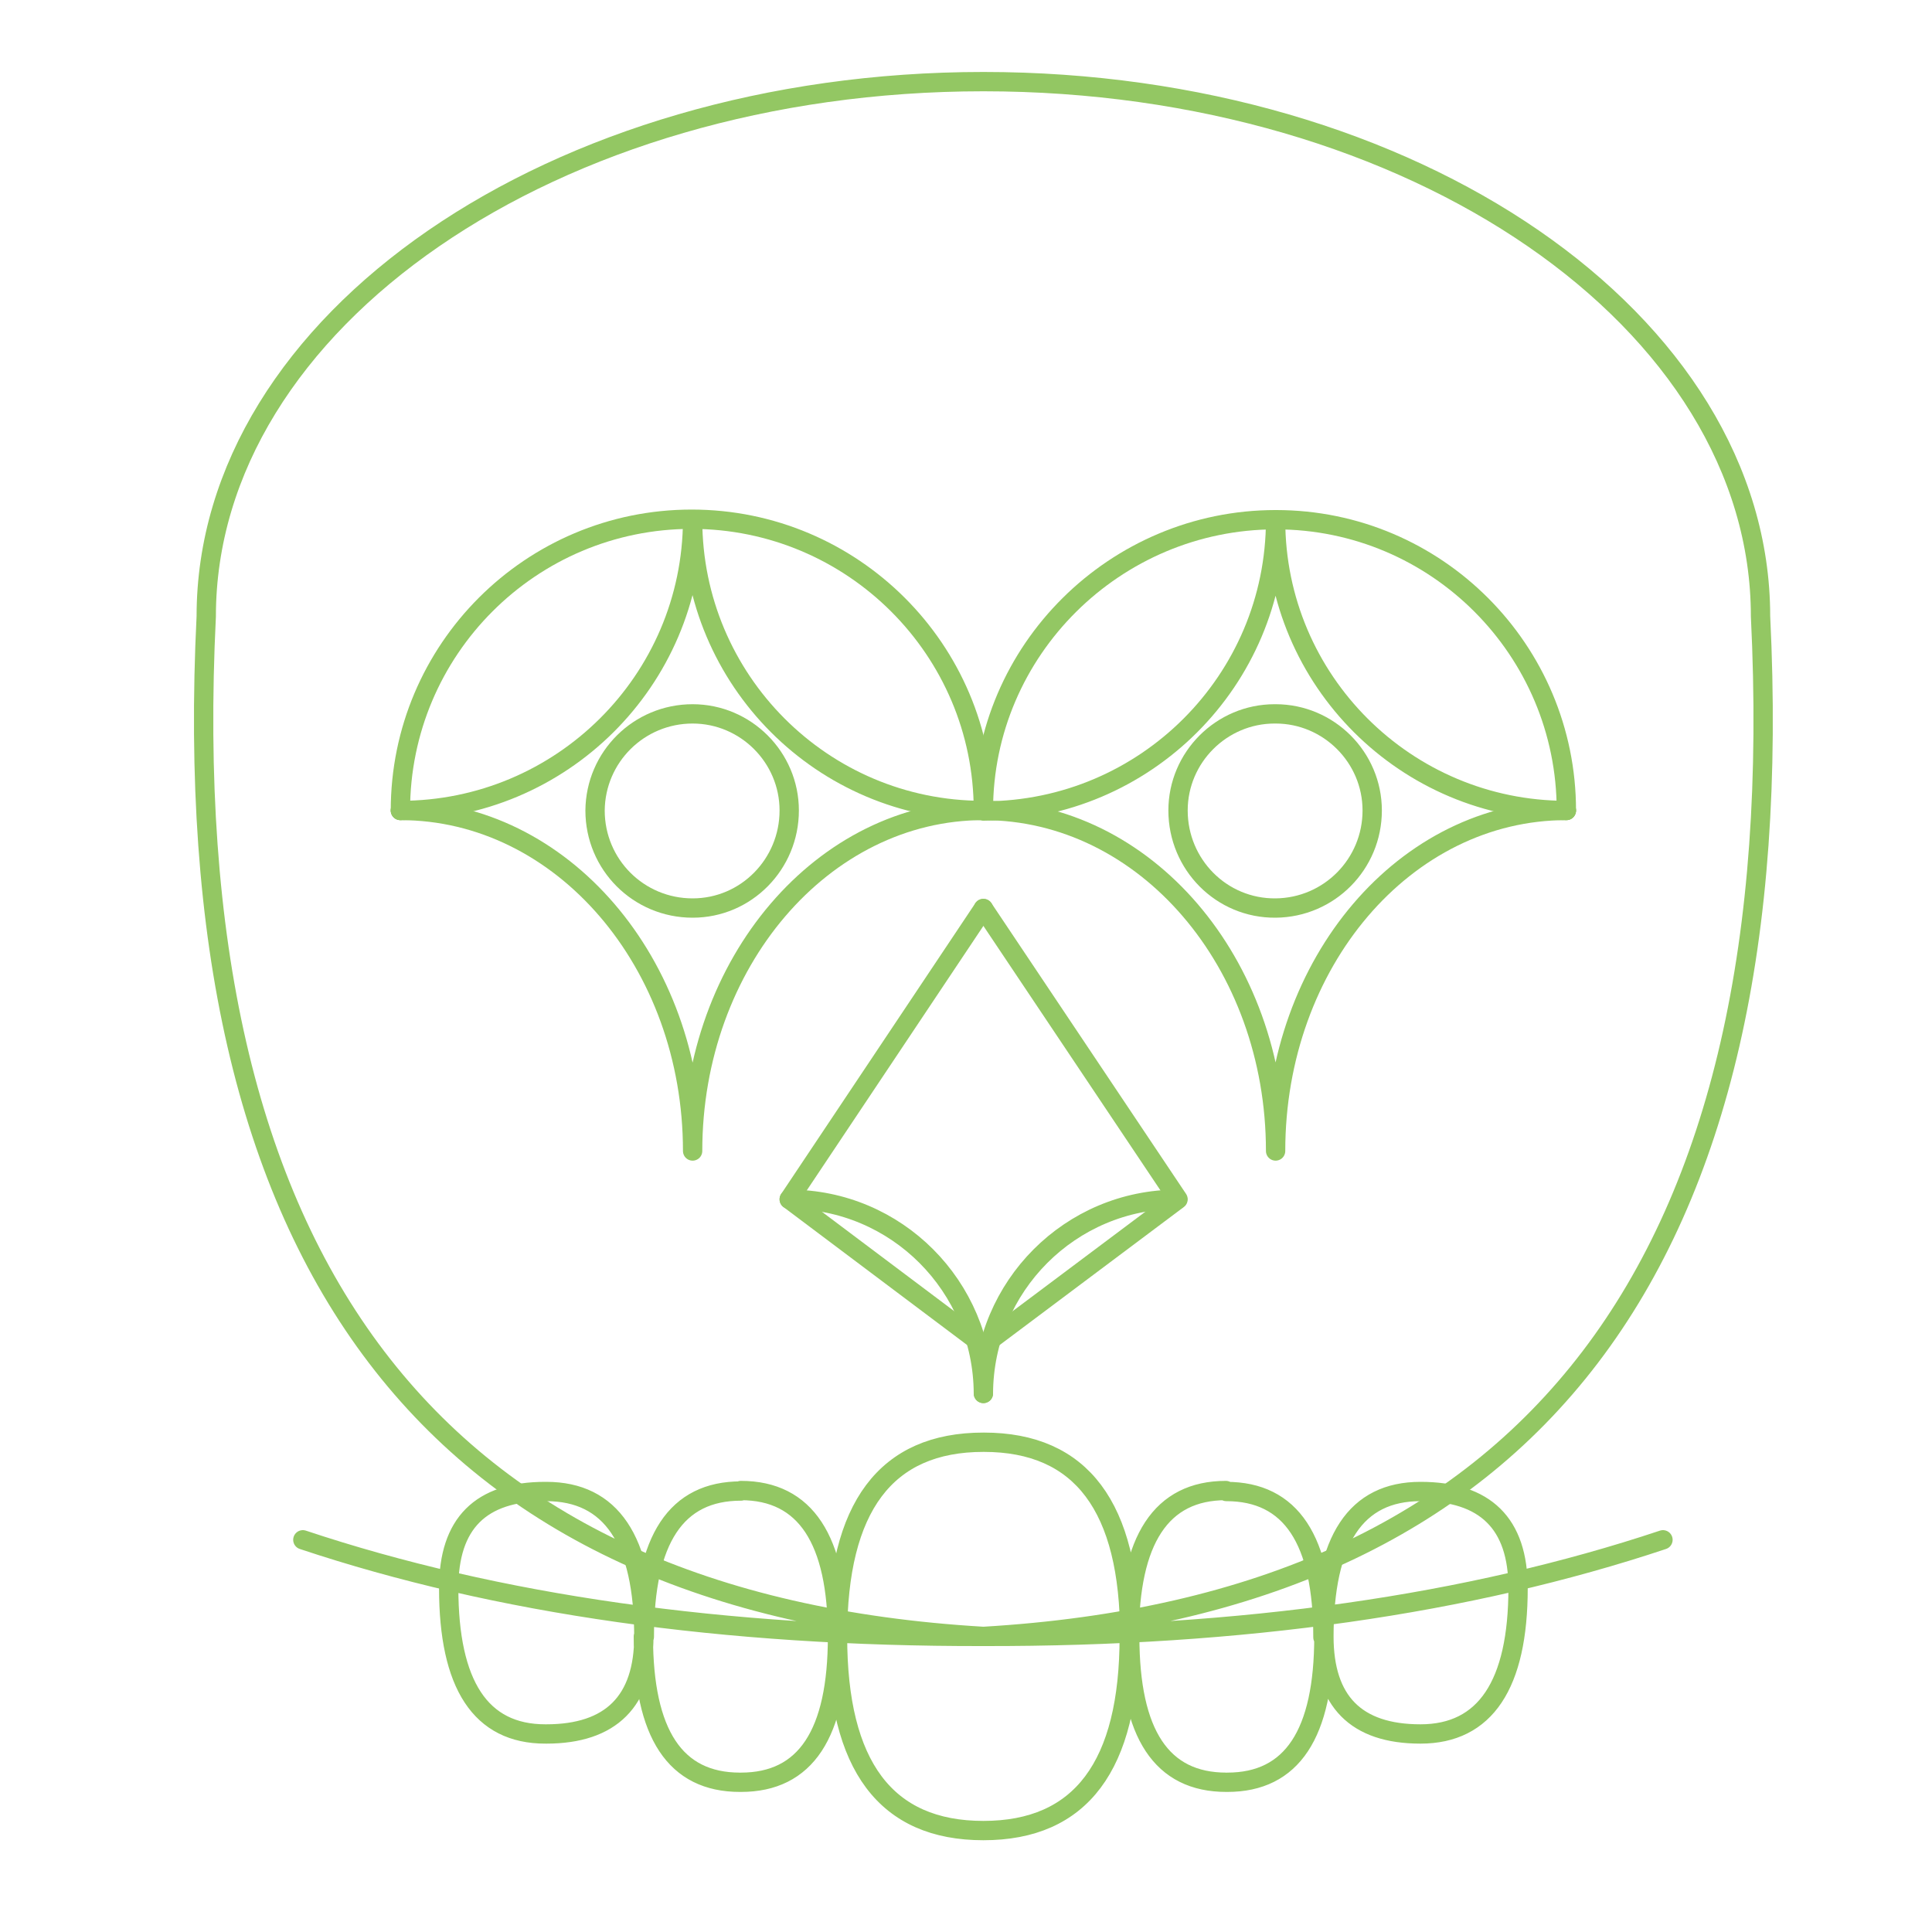
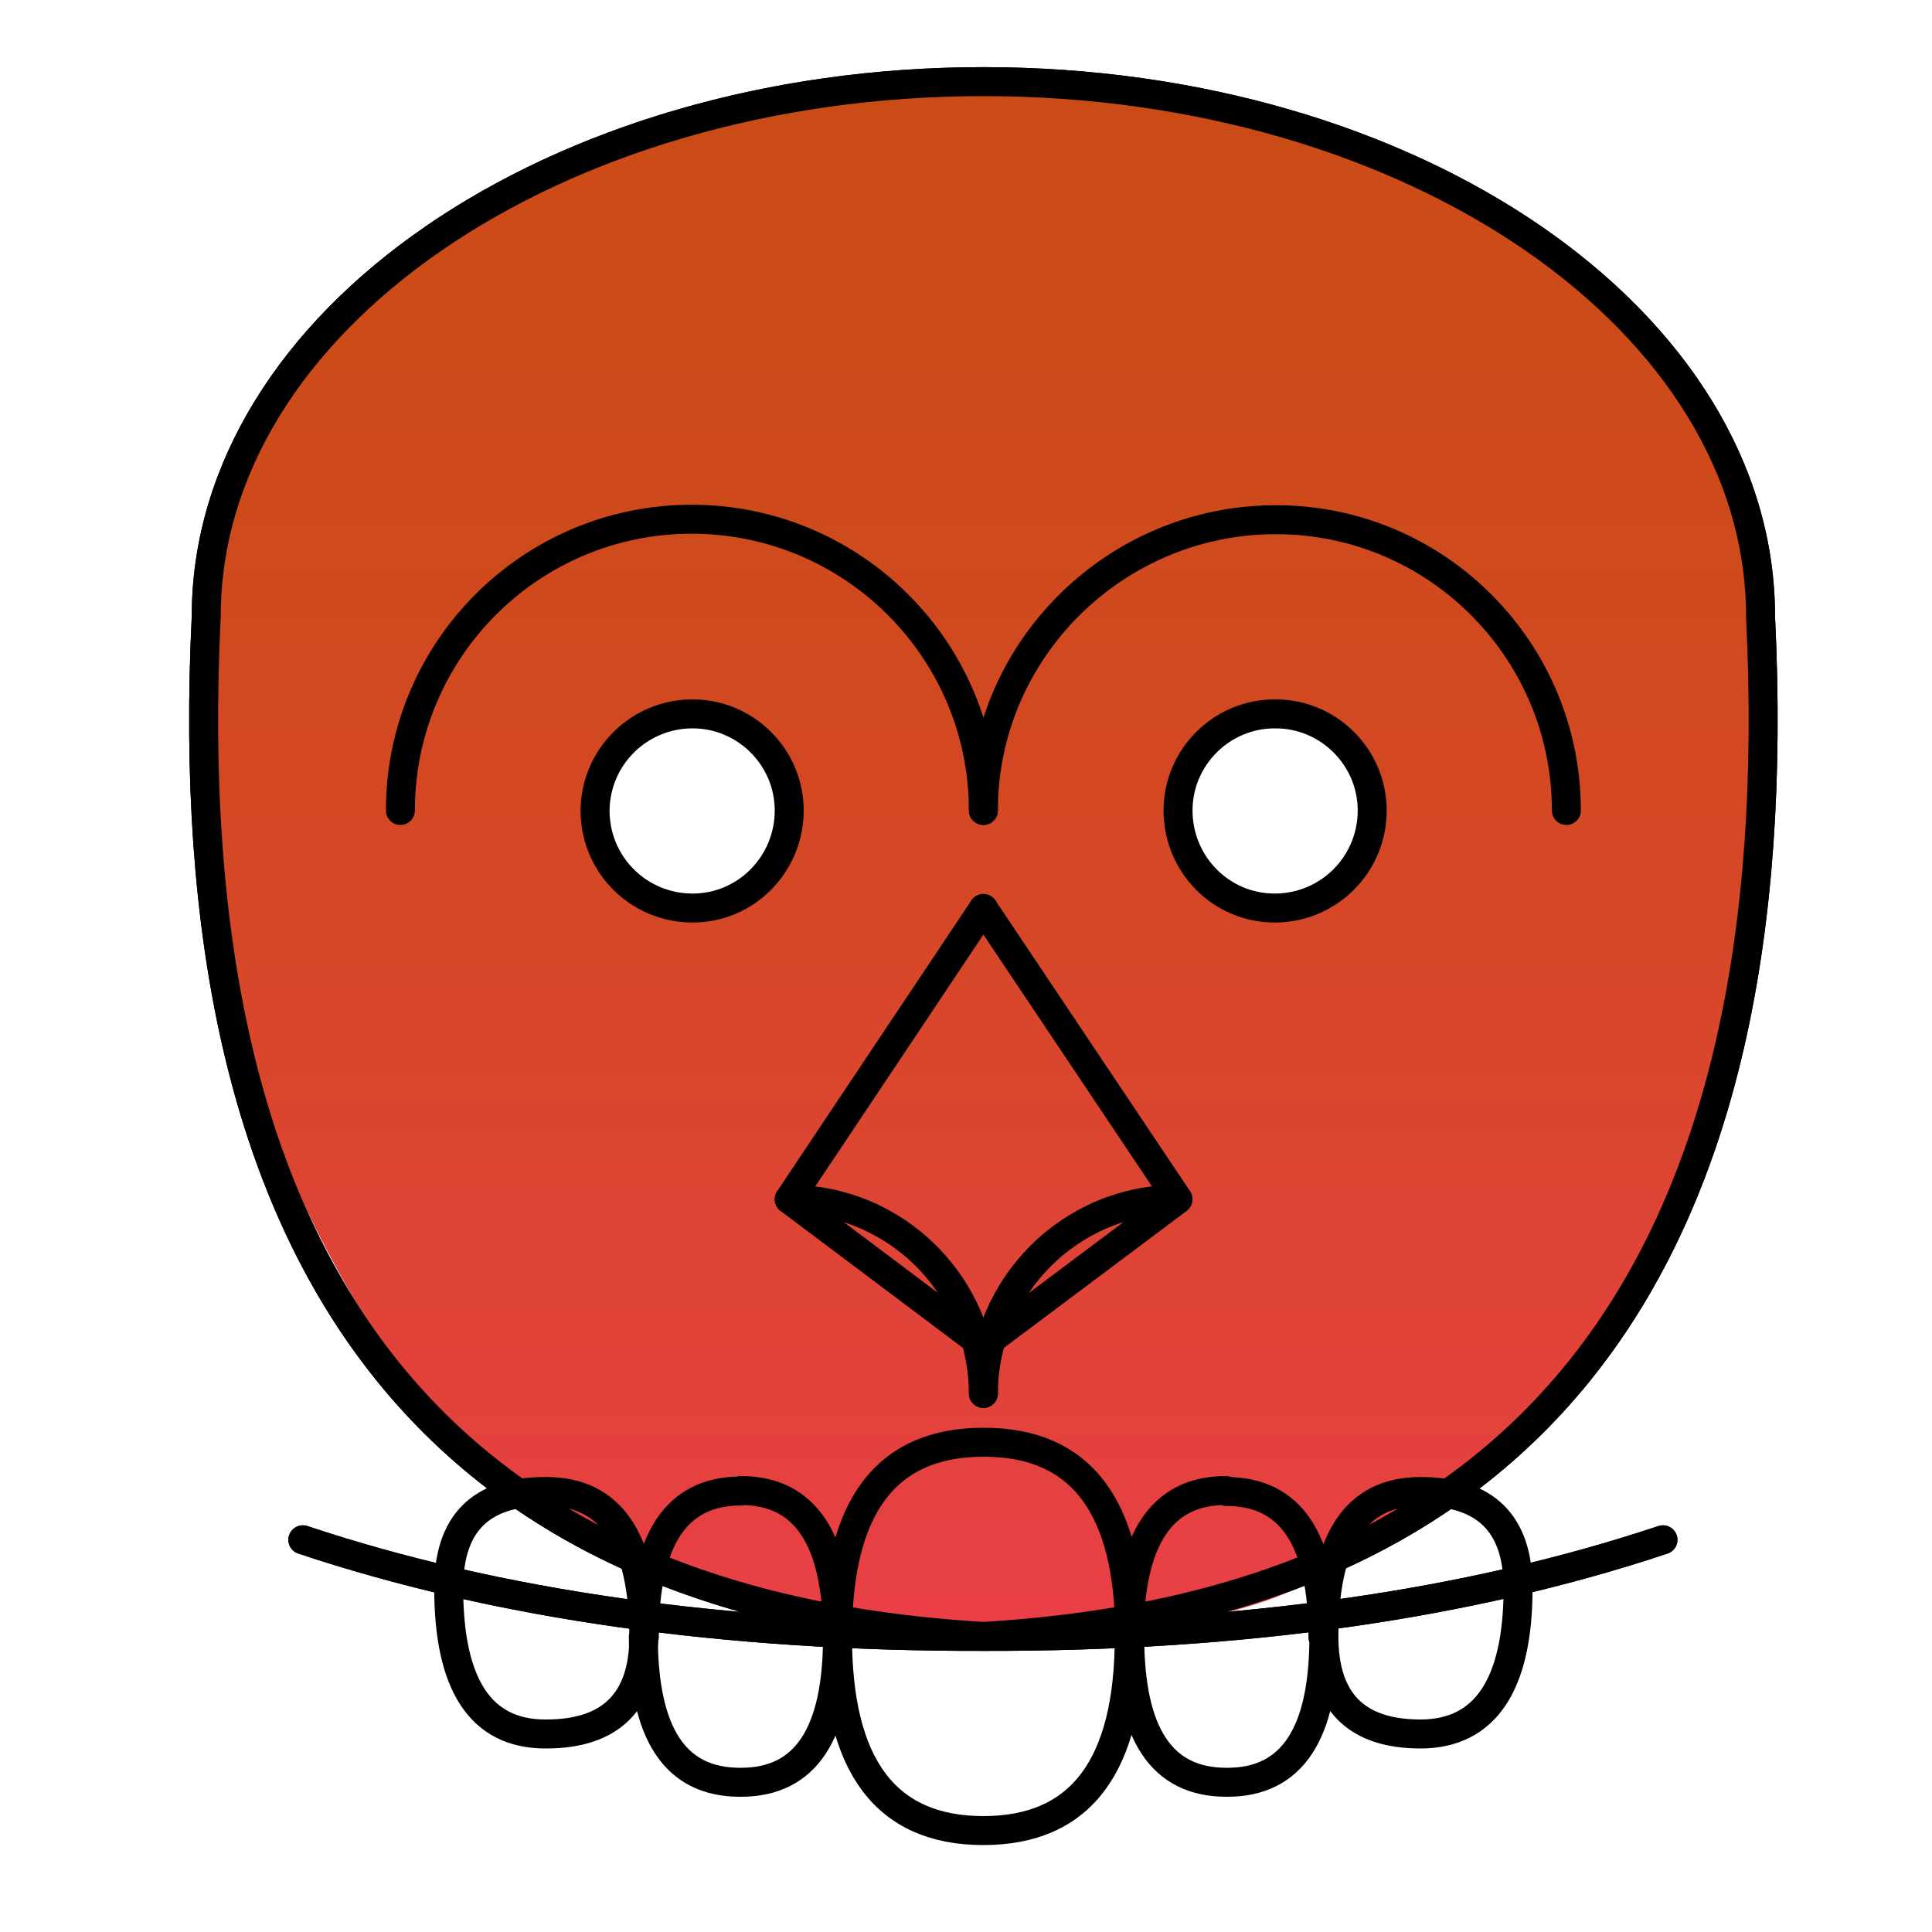
- <svg xmlns="http://www.w3.org/2000/svg" version="1.1" id="Capa_5" x="0px" y="0px" viewBox="0 0 400 400" style="enable-background:new 0 0 400 400;" xml:space="preserve">
+ <svg xmlns="http://www.w3.org/2000/svg" version="1.1" x="0px" y="0px" viewBox="0 0 400 400" style="enable-background:new 0 0 400 400;" xml:space="preserve">
  <style type="text/css">
- 	.st0{fill:none;stroke:#93C763;stroke-width:4;stroke-linecap:round;stroke-linejoin:round;stroke-miterlimit:10;}
+ 	.st0{fill:none;stroke:#000000;stroke-width:6;stroke-linecap:round;stroke-linejoin:round;stroke-miterlimit:10;}
+ 	.st1{fill:url(#SVGID_1_);}
</style>
-   <g id="Capa_11">
+   <g id="Capa_5">
    <path class="st0" d="M62.7,318.8c40.2,13.4,87.2,20.1,140.9,20 M42.7,127.6c0-61.1,72-110.7,160.9-110.7 M42.7,127.6   c-6.6,134.1,47,204.5,160.9,211.2 M344.3,318.8c-40.2,13.4-87.1,20.1-140.7,20 M364.5,127.6c0-61.1-71.9-110.7-160.9-110.7    M364.5,127.6c6.6,134.1-47,204.5-160.9,211.2" />
-     <path class="st0" d="M173.4,338.8c0-26.8,10-40.2,30.2-40.2 M233.8,338.8c0,26.8-10,40.2-30.2,40.2 M233.8,338.8   c0-20,6.6-30.2,20-30.2 M153.4,308.7c-13.4,0-20,10-20,30.2 M274.1,338.8c0,20.2-6.6,30.2-20,30.2 M153.4,369c13.4,0,20-10,20-30.2    M92.9,328.8c0-13.4,6.6-20,20-20 M294.1,308.8c-13.4,0-20,10-20,30.2 M314.3,328.8c0,20-6.8,30.2-20.2,30.2 M113.1,359   c13.4,0,20.2-6.8,20.2-20.2 M233.9,338.8c0-26.8-10-40.2-30.2-40.2 M173.4,338.8c0,26.8,10,40.2,30.2,40.2 M173.4,338.8   c0-20-6.6-30.2-20-30.2 M253.9,308.8c13.4,0,20,10,20,30.2 M133.2,338.8c0,20.2,6.6,30.2,20,30.2 M253.9,369c-13.4,0-20-10-20-30.2    M314.3,328.8c0-13.4-6.8-20-20.2-20 M113.1,308.8c13.4,0,20.2,10,20.2,30.2 M92.9,328.8c0,20,6.6,30.2,20,30.2 M294.1,359   c-13.4,0-20-6.8-20-20.2" />
-     <path class="st0" d="M163.4,167.8c0-11-9-20-20-20l0,0c-11.1,0-20.1,8.9-20.2,20l0,0c0,11.2,9,20.2,20.2,20.2c0,0,0,0,0,0l0,0   C154.5,188,163.4,178.9,163.4,167.8L163.4,167.8" />
-     <path class="st0" d="M243.9,167.8c0-11,9-20,20-20c0.1,0,0.2,0,0.2,0l0,0c11,0,20,9,20,20l0,0c0,11.1-8.9,20.1-20,20.2l0,0   C252.9,188.1,243.9,179,243.9,167.8C243.9,167.9,243.9,167.8,243.9,167.8L243.9,167.8" />
-     <path class="st0" d="M82.9,167.8c33.3,0,60.4-26.9,60.5-60.2l0,0c0,33.2,26.9,60.2,60.1,60.2c0,0,0.1,0,0.1,0" />
-     <path class="st0" d="M82.9,167.8c33.4,0,60.5,31.5,60.5,70.5l0,0c0-39,27-70.5,60.2-70.5" />
-     <path class="st0" d="M82.9,167.8c0-33.3,27-60.3,60.3-60.3s60.4,27,60.4,60.3" />
-     <path class="st0" d="M324.3,167.8c-33.2,0-60.2-26.9-60.2-60.1c0,0,0-0.1,0-0.1l0,0c0,33.3-27,60.2-60.2,60.3c-0.1,0-0.2,0-0.2,0" />
-     <path class="st0" d="M324.3,167.8c-33.4,0-60.2,31.5-60.2,70.5l0,0c0-39-27-70.5-60.5-70.5" />
-     <path class="st0" d="M324.3,167.8c0-33.2-26.9-60.2-60.1-60.2c0,0-0.1,0-0.1,0c-33.2,0-60.5,27-60.5,60.2" />
-     <polyline class="st0" points="203.6,188.1 203.6,188.1 163.4,248.3 203.6,278.5  " />
-     <path class="st0" d="M203.6,288.5c0.1-22.2,18-40.2,40.2-40.2" />
-     <polyline class="st0" points="203.6,188.1 203.6,188.1 243.9,248.3 203.6,278.5  " />
-     <path class="st0" d="M203.6,288.5c-0.1-22.2-18-40.2-40.2-40.2" />
+     <linearGradient id="SVGID_1_" gradientUnits="userSpaceOnUse" x1="203.264" y1="338.5" x2="203.264" y2="16.087">
+       <stop offset="1.164363e-03" style="stop-color:#EB3F48" />
+       <stop offset="0.102" style="stop-color:#E5413F" />
+       <stop offset="0.426" style="stop-color:#D74729" />
+       <stop offset="0.732" style="stop-color:#CE4A1B" />
+       <stop offset="1" style="stop-color:#CB4B16" />
+     </linearGradient>
+     <path class="st1" d="M365.5,148c0,3.3,0.7,38.1-6.5,69.5c-5.7,24.7-19.6,47.5-20,50c-4.1,24.2-42.6,39.7-60.5,55   c-17.9,15.3-54.6,16-80,16c-3.2,0-23.8,0-40.5-5.5c-11.7-3.8-21.9-11.1-24-11.5C92.5,313,61.6,257.4,47.5,208   c-5.7-19.8-8.4-66.1-5-87c1.4-8.4,16.2-46.5,28.5-54c15.6-9.5,40-40.5,71.5-39.5c10.6,0.3,32.8-14,42.5-11   c19.1,5.9,79-2.5,91.5,12.5c6.3,7.5,45.2,19,62.5,39C362.8,95.5,365.5,133.5,365.5,148z M243.9,167.8L243.9,167.8   C243.9,167.8,243.9,167.9,243.9,167.8c0,11.2,9.1,20.2,20.2,20.2l0,0c11.1-0.1,20-9.1,20-20.2l0,0c0-11-9-20-20-20l0,0   c-0.1,0-0.2,0-0.2,0C252.8,147.8,243.8,156.8,243.9,167.8 M122.9,167.8L122.9,167.8C122.9,167.8,122.9,167.9,122.9,167.8   c0,11.2,9.1,20.2,20.2,20.2l0,0c11.1-0.1,20-9.1,20-20.2l0,0c0-11-9-20-20-20l0,0c-0.1,0-0.2,0-0.2,0   C131.8,147.8,122.8,156.8,122.9,167.8" />
+   </g>
+   <g id="Capa_2">
+     <g id="Capa_11_1_">
+       <path class="st0" d="M62.7,318.8c40.2,13.4,87.2,20.1,140.9,20 M42.7,127.6c0-61.1,72-110.7,160.9-110.7 M42.7,127.6    c-6.6,134.1,47,204.5,160.9,211.2 M344.3,318.8c-40.2,13.4-87.1,20.1-140.7,20 M364.5,127.6c0-61.1-71.9-110.7-160.9-110.7     M364.5,127.6c6.6,134.1-47,204.5-160.9,211.2" />
+       <path class="st0" d="M173.4,338.8c0-26.8,10-40.2,30.2-40.2 M233.8,338.8c0,26.8-10,40.2-30.2,40.2 M233.8,338.8    c0-20,6.6-30.2,20-30.2 M153.4,308.7c-13.4,0-20,10-20,30.2 M274.1,338.8c0,20.2-6.6,30.2-20,30.2 M153.4,369    c13.4,0,20-10,20-30.2 M92.9,328.8c0-13.4,6.6-20,20-20 M294.1,308.8c-13.4,0-20,10-20,30.2 M314.3,328.8c0,20-6.8,30.2-20.2,30.2     M113.1,359c13.4,0,20.2-6.8,20.2-20.2 M233.9,338.8c0-26.8-10-40.2-30.2-40.2 M173.4,338.8c0,26.8,10,40.2,30.2,40.2     M173.4,338.8c0-20-6.6-30.2-20-30.2 M253.9,308.8c13.4,0,20,10,20,30.2 M133.2,338.8c0,20.2,6.6,30.2,20,30.2 M253.9,369    c-13.4,0-20-10-20-30.2 M314.3,328.8c0-13.4-6.8-20-20.2-20 M113.1,308.8c13.4,0,20.2,10,20.2,30.2 M92.9,328.8    c0,20,6.6,30.2,20,30.2 M294.1,359c-13.4,0-20-6.8-20-20.2" />
+       <path class="st0" d="M163.4,167.8c0-11-9-20-20-20l0,0c-11.1,0-20.1,8.9-20.2,20l0,0c0,11.2,9,20.2,20.2,20.2c0,0,0,0,0,0l0,0    C154.5,188,163.4,178.9,163.4,167.8L163.4,167.8" />
+       <path class="st0" d="M243.9,167.8c0-11,9-20,20-20c0.1,0,0.2,0,0.2,0l0,0c11,0,20,9,20,20l0,0c0,11.1-8.9,20.1-20,20.2l0,0    C252.9,188.1,243.9,179,243.9,167.8C243.9,167.9,243.9,167.8,243.9,167.8L243.9,167.8" />
+       <path class="st0" d="M82.9,167.8c0-33.3,27-60.3,60.3-60.3s60.4,27,60.4,60.3" />
+       <path class="st0" d="M324.3,167.8c0-33.2-26.9-60.2-60.1-60.2c0,0-0.1,0-0.1,0c-33.2,0-60.5,27-60.5,60.2" />
+       <polyline class="st0" points="203.6,188.1 203.6,188.1 163.4,248.3 203.6,278.5   " />
+       <path class="st0" d="M203.6,288.5c0.1-22.2,18-40.2,40.2-40.2" />
+       <polyline class="st0" points="203.6,188.1 203.6,188.1 243.9,248.3 203.6,278.5   " />
+       <path class="st0" d="M203.6,288.5c-0.1-22.2-18-40.2-40.2-40.2" />
+     </g>
  </g>
</svg>
